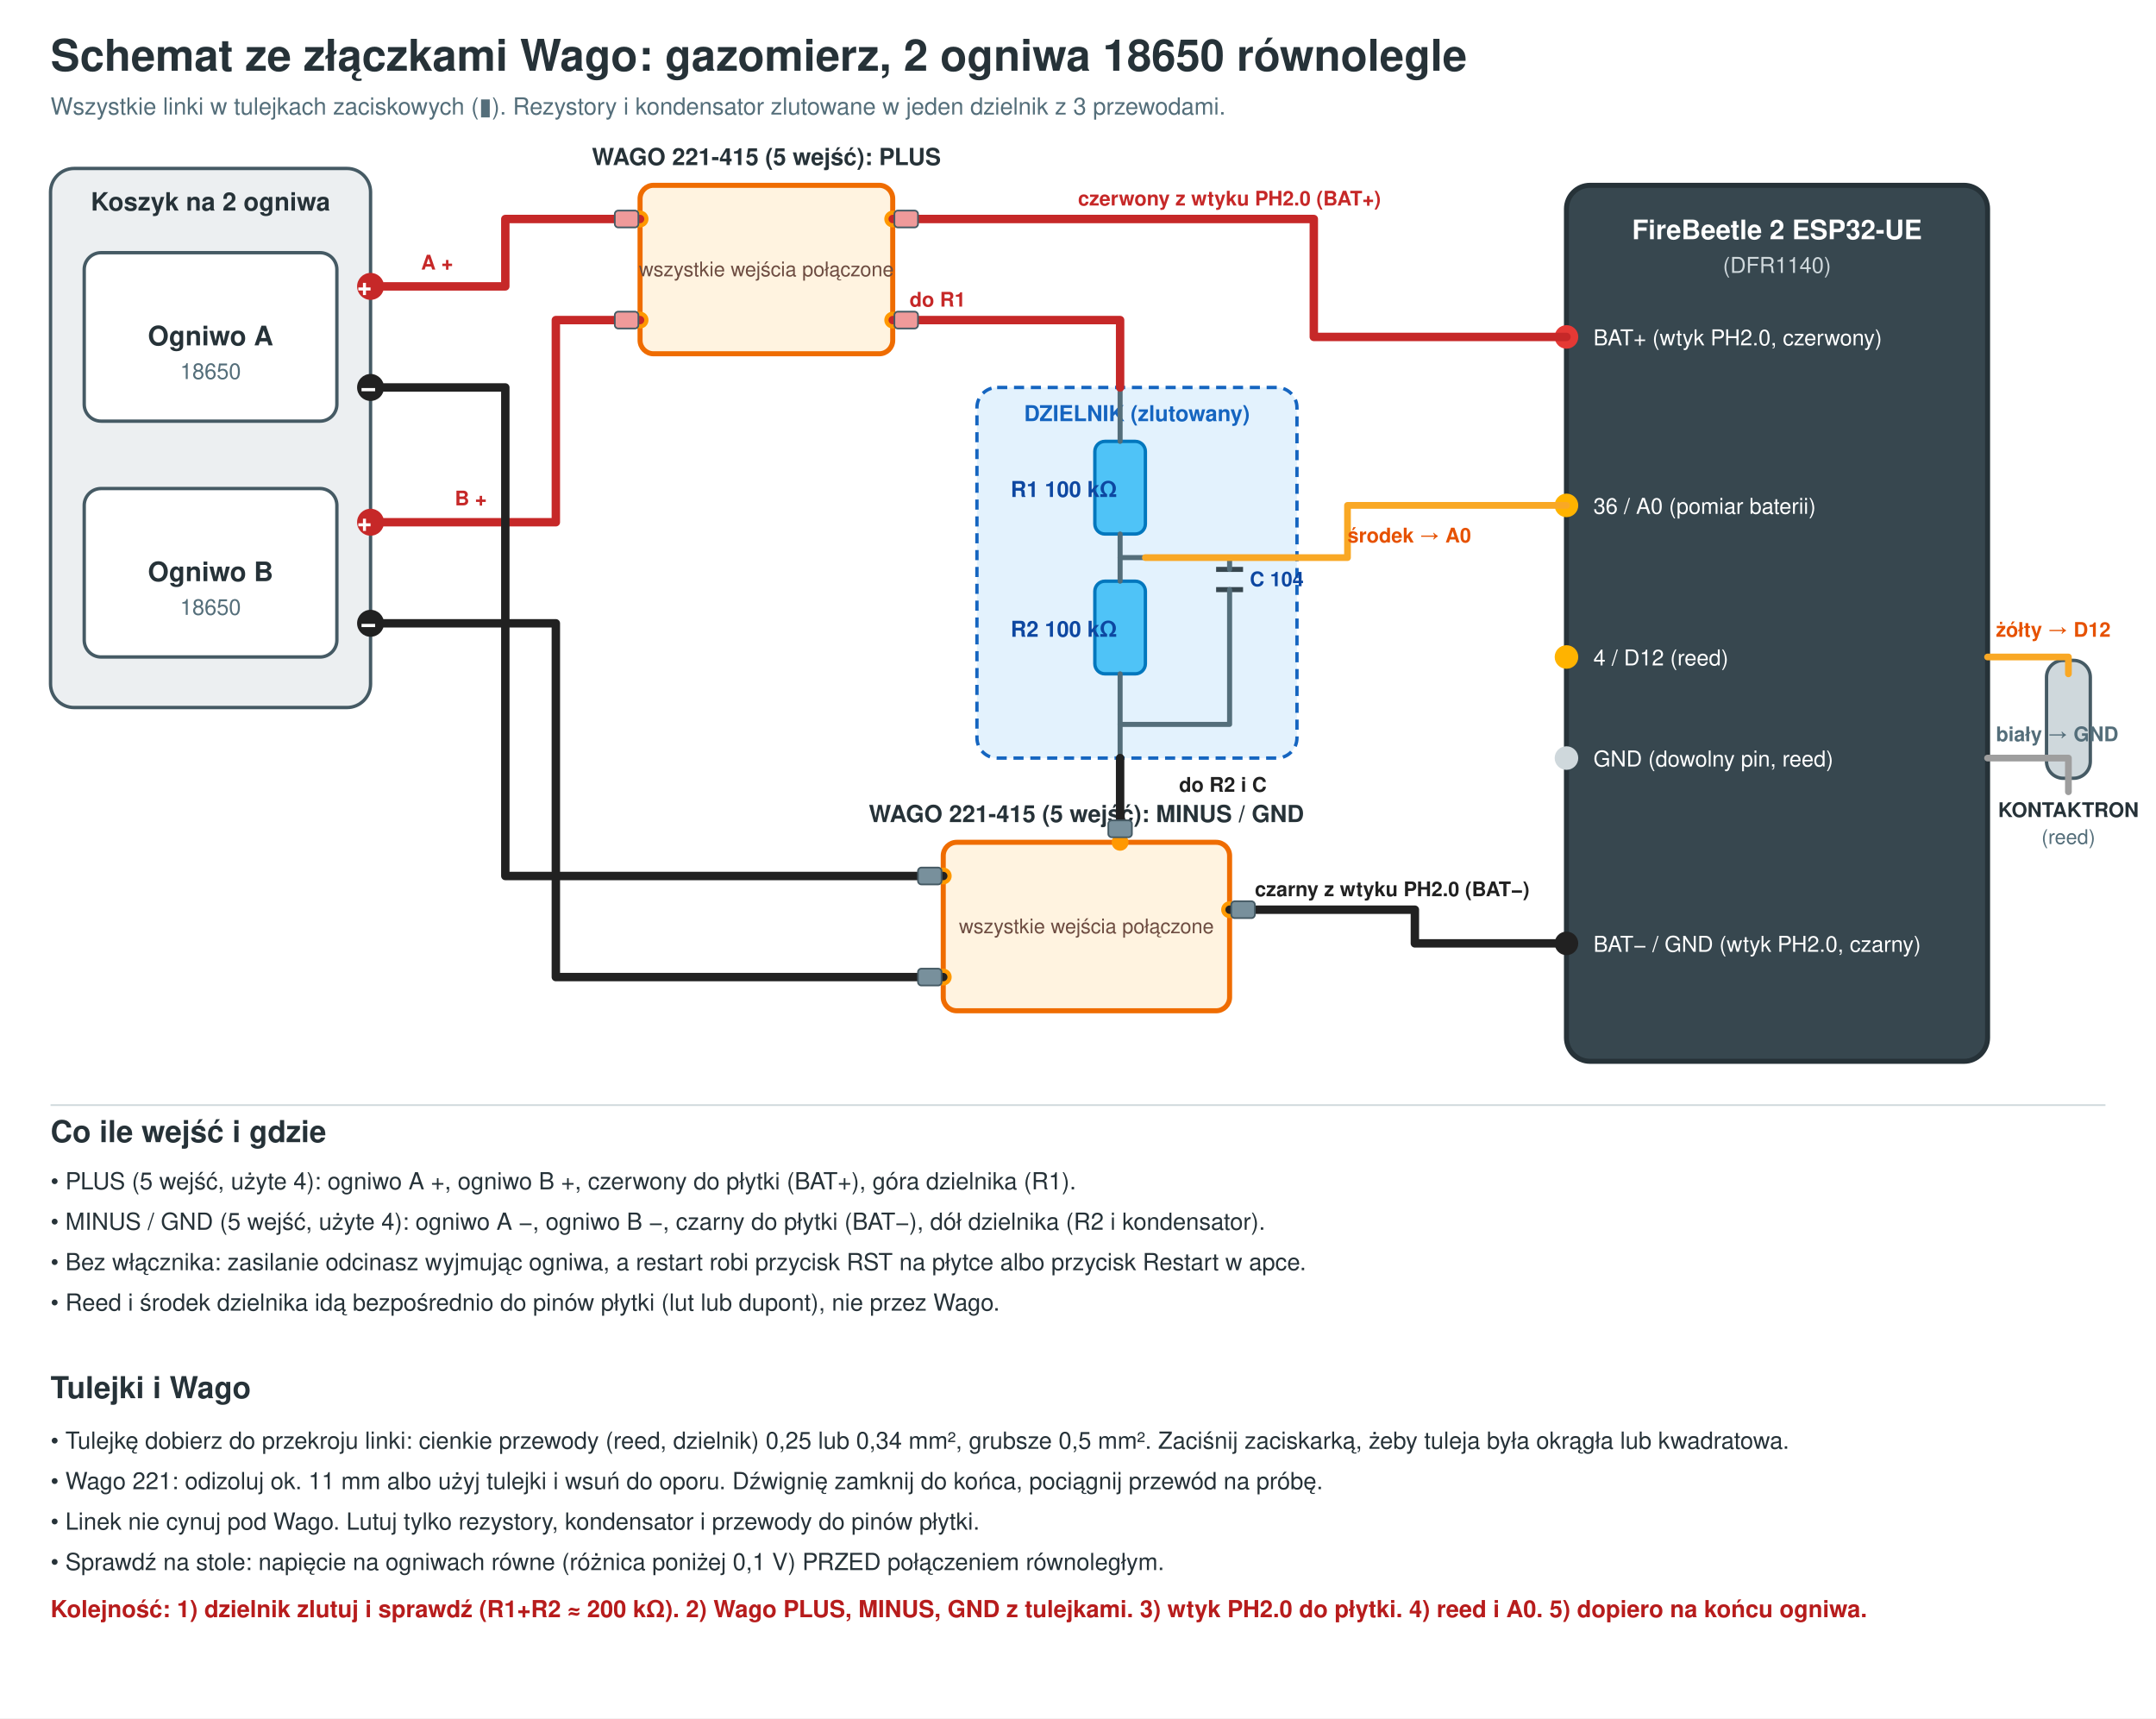
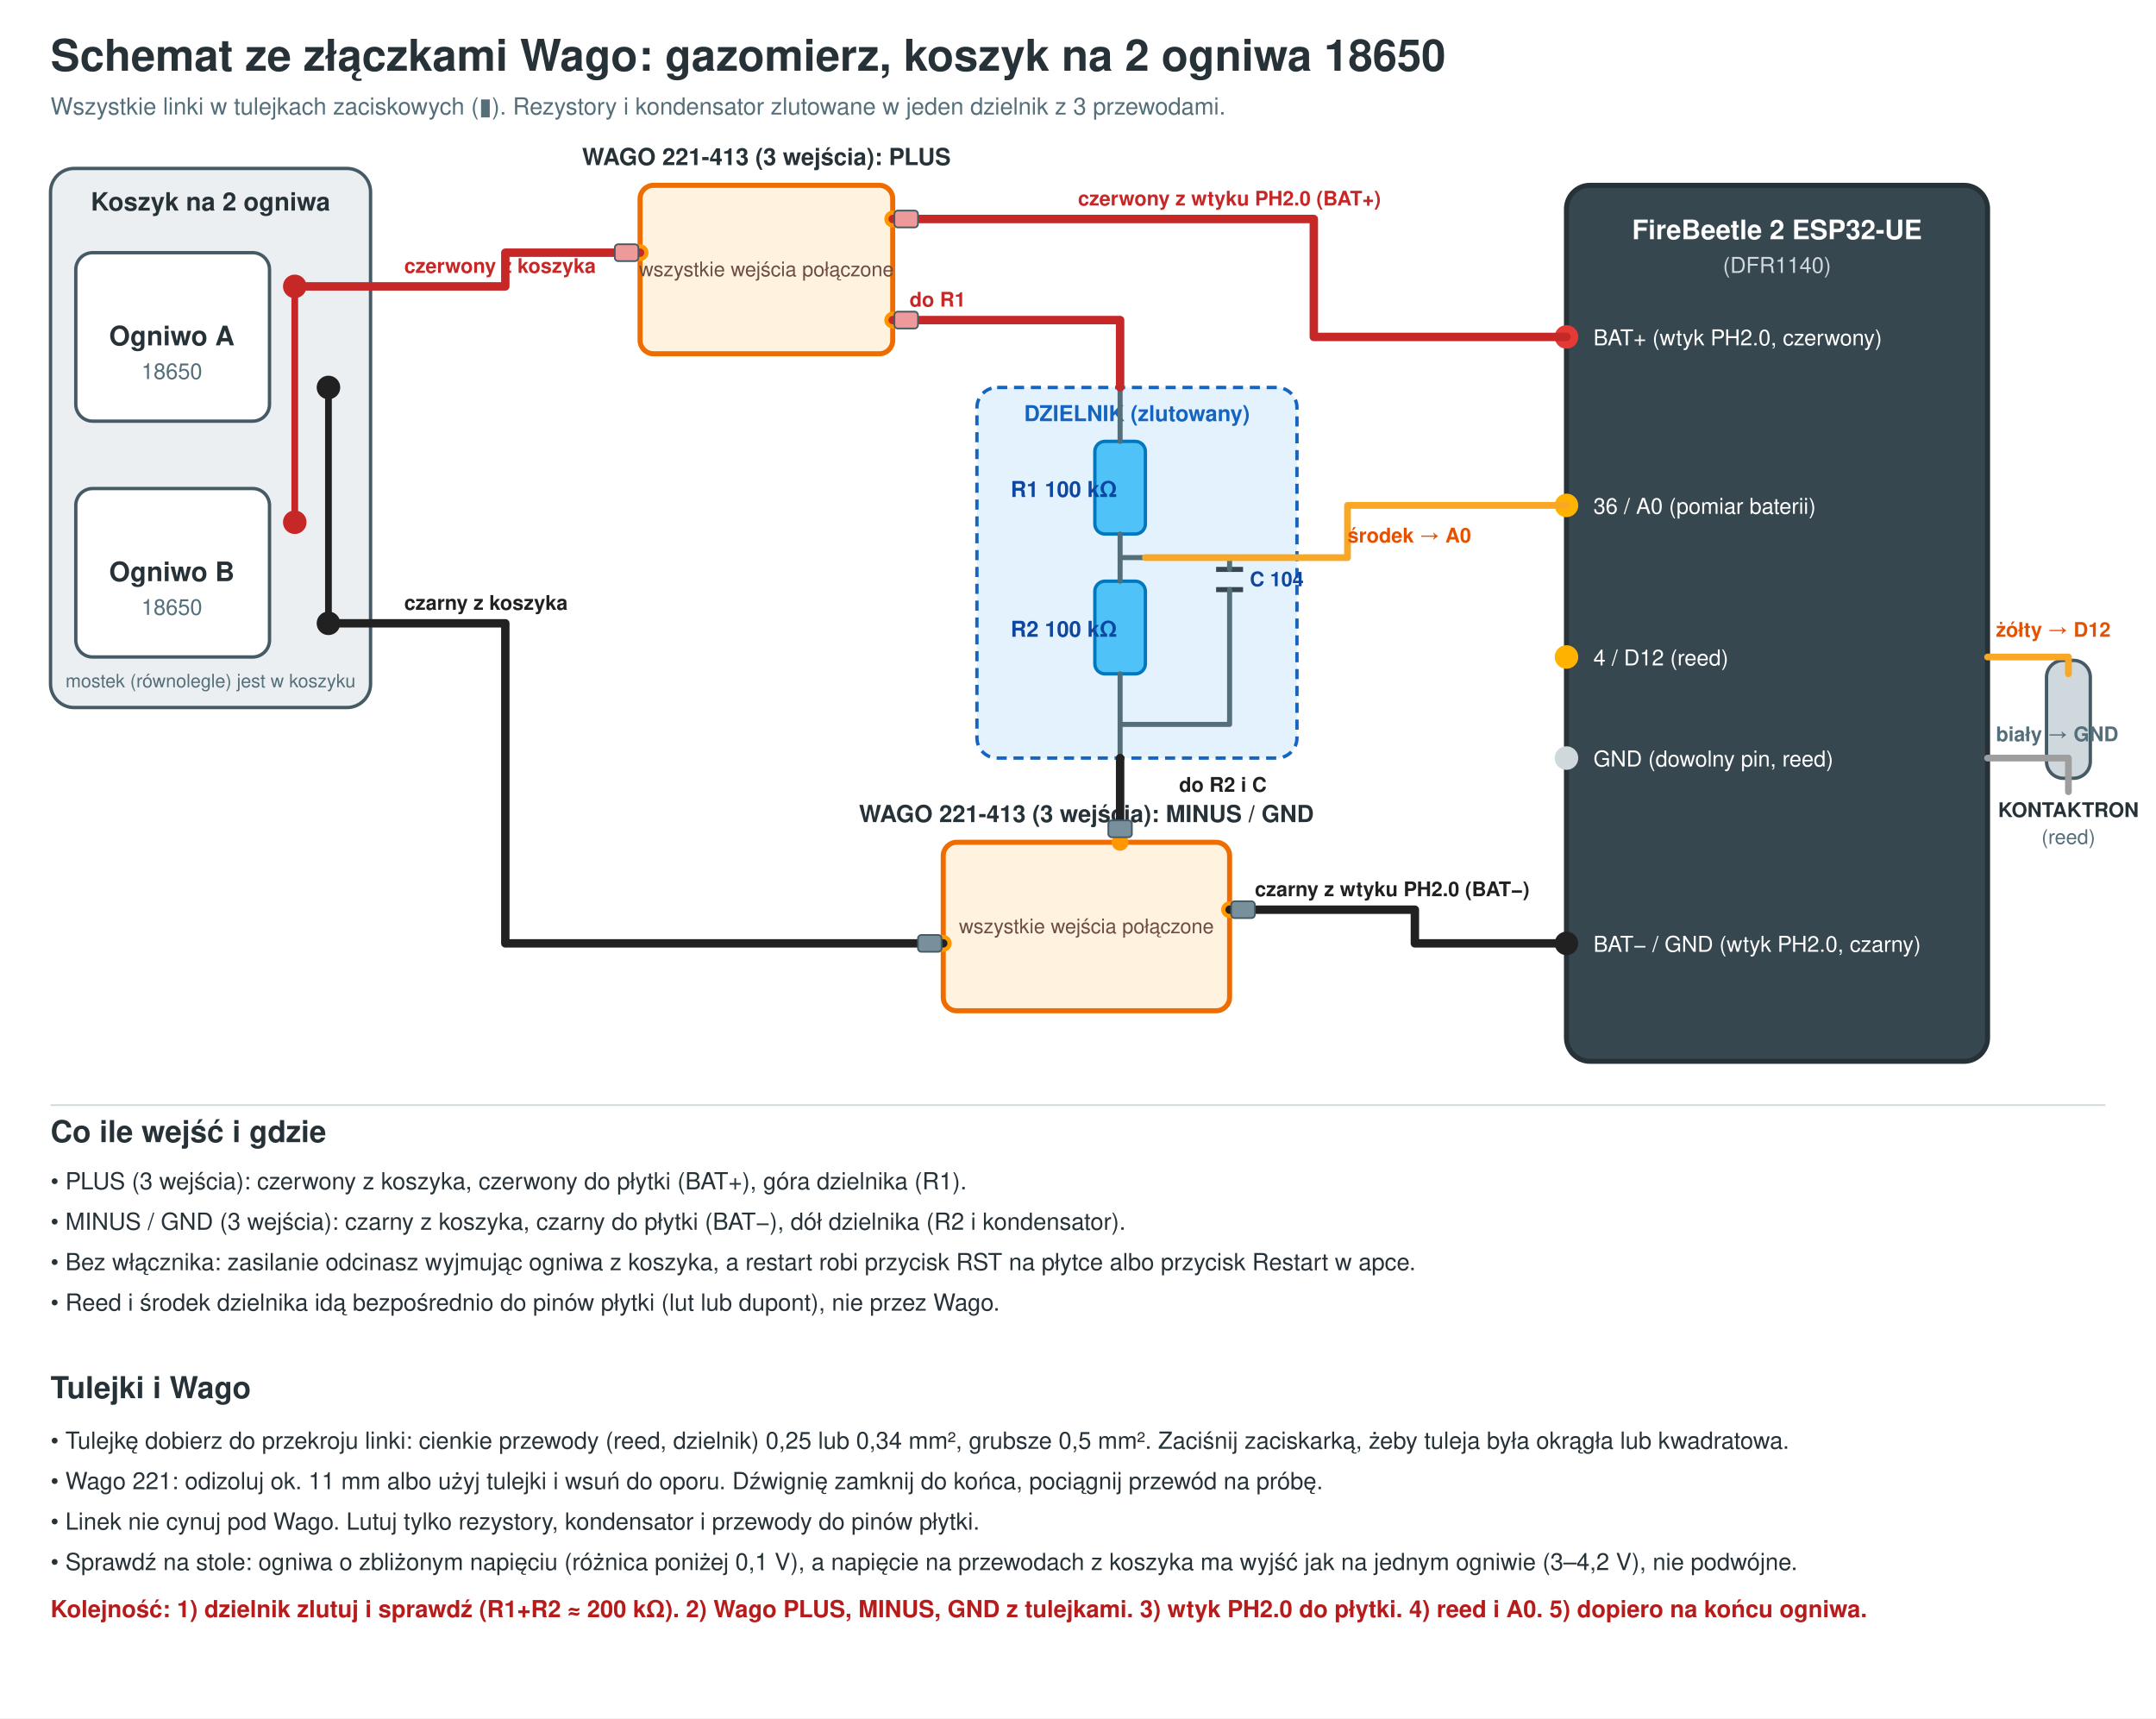
<svg xmlns="http://www.w3.org/2000/svg" viewBox="0 0 1280 1020" width="1280" height="1020" font-family="Helvetica,Arial,sans-serif">
  <rect width="1280" height="1020" fill="#fff" />
-   <text x="30" y="42" font-size="26" font-weight="700" fill="#263238">Schemat ze złączkami Wago: gazomierz, 2 ogniwa 18650 równolegle</text>
+   <text x="30" y="42" font-size="26" font-weight="700" fill="#263238">Schemat ze złączkami Wago: gazomierz, koszyk na 2 ogniwa 18650</text>
  <text x="30" y="68" font-size="14" fill="#546e7a">Wszystkie linki w tulejkach zaciskowych (▮). Rezystory i kondensator zlutowane w jeden dzielnik z 3 przewodami.</text>
  <rect x="30" y="100" width="190" height="320" rx="14" fill="#eceff1" stroke="#455a64" stroke-width="2" />
  <text x="125" y="125" font-size="15" fill="#263238" font-weight="700" text-anchor="middle">Koszyk na 2 ogniwa</text>
-   <rect x="50" y="150" width="150" height="100" rx="10" fill="#fff" stroke="#455a64" stroke-width="2" />
-   <text x="125" y="205" font-size="16" fill="#263238" font-weight="700" text-anchor="middle">Ogniwo A</text>
-   <text x="125" y="225" font-size="13" fill="#546e7a" font-weight="400" text-anchor="middle">18650</text>
-   <circle cx="220" cy="170" r="8" fill="#c62828" />
-   <text x="212" y="175" font-size="15" fill="#fff" font-weight="700">+</text>
-   <circle cx="220" cy="230" r="8" fill="#212121" />
-   <text x="214" y="235" font-size="16" fill="#fff" font-weight="700">−</text>
-   <rect x="50" y="290" width="150" height="100" rx="10" fill="#fff" stroke="#455a64" stroke-width="2" />
-   <text x="125" y="345" font-size="16" fill="#263238" font-weight="700" text-anchor="middle">Ogniwo B</text>
-   <text x="125" y="365" font-size="13" fill="#546e7a" font-weight="400" text-anchor="middle">18650</text>
-   <circle cx="220" cy="310" r="8" fill="#c62828" />
-   <text x="212" y="315" font-size="15" fill="#fff" font-weight="700">+</text>
-   <circle cx="220" cy="370" r="8" fill="#212121" />
-   <text x="214" y="375" font-size="16" fill="#fff" font-weight="700">−</text>
+   <rect x="45" y="150" width="115" height="100" rx="10" fill="#fff" stroke="#455a64" stroke-width="2" />
+   <text x="102" y="205" font-size="16" fill="#263238" font-weight="700" text-anchor="middle">Ogniwo A</text>
+   <text x="102" y="225" font-size="13" fill="#546e7a" font-weight="400" text-anchor="middle">18650</text>
+   <rect x="45" y="290" width="115" height="100" rx="10" fill="#fff" stroke="#455a64" stroke-width="2" />
+   <text x="102" y="345" font-size="16" fill="#263238" font-weight="700" text-anchor="middle">Ogniwo B</text>
+   <text x="102" y="365" font-size="13" fill="#546e7a" font-weight="400" text-anchor="middle">18650</text>
+   <polyline points="175,170 175,310" fill="none" stroke="#c62828" stroke-width="4" stroke-linejoin="round" stroke-linecap="round" />
+   <polyline points="195,230 195,370" fill="none" stroke="#212121" stroke-width="4" stroke-linejoin="round" stroke-linecap="round" />
+   <circle cx="175" cy="170" r="7" fill="#c62828" />
+   <circle cx="175" cy="310" r="7" fill="#c62828" />
+   <circle cx="195" cy="230" r="7" fill="#212121" />
+   <circle cx="195" cy="370" r="7" fill="#212121" />
+   <text x="125" y="408" font-size="11" fill="#546e7a" font-weight="400" text-anchor="middle">mostek (równolegle) jest w koszyku</text>
  <rect x="380" y="110" width="150" height="100" rx="8" fill="#fff3e0" stroke="#ef6c00" stroke-width="3" />
-   <text x="455.0" y="98" font-size="14" fill="#263238" font-weight="700" text-anchor="middle">WAGO 221-415 (5 wejść): PLUS</text>
+   <text x="455.0" y="98" font-size="14" fill="#263238" font-weight="700" text-anchor="middle">WAGO 221-413 (3 wejścia): PLUS</text>
  <text x="455.0" y="164.0" font-size="12" fill="#6d4c41" font-weight="400" text-anchor="middle">wszystkie wejścia połączone</text>
-   <circle cx="380" cy="130" r="5" fill="#ff9800" />
-   <circle cx="380" cy="190" r="5" fill="#ff9800" />
+   <circle cx="380" cy="150" r="5" fill="#ff9800" />
  <circle cx="530" cy="130" r="5" fill="#ff9800" />
  <circle cx="530" cy="190" r="5" fill="#ff9800" />
  <rect x="560" y="500" width="170" height="100" rx="8" fill="#fff3e0" stroke="#ef6c00" stroke-width="3" />
-   <text x="645.0" y="488" font-size="14" fill="#263238" font-weight="700" text-anchor="middle">WAGO 221-415 (5 wejść): MINUS / GND</text>
+   <text x="645.0" y="488" font-size="14" fill="#263238" font-weight="700" text-anchor="middle">WAGO 221-413 (3 wejścia): MINUS / GND</text>
  <text x="645.0" y="554.0" font-size="12" fill="#6d4c41" font-weight="400" text-anchor="middle">wszystkie wejścia połączone</text>
-   <circle cx="560" cy="520" r="5" fill="#ff9800" />
-   <circle cx="560" cy="580" r="5" fill="#ff9800" />
+   <circle cx="560" cy="560" r="5" fill="#ff9800" />
  <circle cx="730" cy="540" r="5" fill="#ff9800" />
-   <polyline points="228,170 300,170 300,130 380,130" fill="none" stroke="#c62828" stroke-width="5" stroke-linejoin="round" stroke-linecap="round" />
-   <rect x="365" y="125" width="14" height="10" rx="2" fill="#ef9a9a" stroke="#455a64" stroke-width="1" />
-   <polyline points="228,310 330,310 330,190 380,190" fill="none" stroke="#c62828" stroke-width="5" stroke-linejoin="round" stroke-linecap="round" />
-   <rect x="365" y="185" width="14" height="10" rx="2" fill="#ef9a9a" stroke="#455a64" stroke-width="1" />
-   <text x="250" y="160" font-size="12" fill="#c62828" font-weight="700" text-anchor="start">A +</text>
-   <text x="270" y="300" font-size="12" fill="#c62828" font-weight="700" text-anchor="start">B +</text>
-   <polyline points="228,230 300,230 300,520 560,520" fill="none" stroke="#212121" stroke-width="5" stroke-linejoin="round" stroke-linecap="round" />
-   <rect x="545" y="515" width="14" height="10" rx="2" fill="#78909c" stroke="#455a64" stroke-width="1" />
-   <polyline points="228,370 330,370 330,580 560,580" fill="none" stroke="#212121" stroke-width="5" stroke-linejoin="round" stroke-linecap="round" />
-   <rect x="545" y="575" width="14" height="10" rx="2" fill="#78909c" stroke="#455a64" stroke-width="1" />
+   <polyline points="182,170 300,170 300,150 380,150" fill="none" stroke="#c62828" stroke-width="5" stroke-linejoin="round" stroke-linecap="round" />
+   <rect x="365" y="145" width="14" height="10" rx="2" fill="#ef9a9a" stroke="#455a64" stroke-width="1" />
+   <text x="240" y="162" font-size="12" fill="#c62828" font-weight="700" text-anchor="start">czerwony z koszyka</text>
+   <polyline points="202,370 300,370 300,560 560,560" fill="none" stroke="#212121" stroke-width="5" stroke-linejoin="round" stroke-linecap="round" />
+   <rect x="545" y="555" width="14" height="10" rx="2" fill="#78909c" stroke="#455a64" stroke-width="1" />
+   <text x="240" y="362" font-size="12" fill="#212121" font-weight="700" text-anchor="start">czarny z koszyka</text>
  <rect x="930" y="110" width="250" height="520" rx="14" fill="#37474f" stroke="#263238" stroke-width="3" />
  <text x="1055" y="142" font-size="16" fill="#fff" font-weight="700" text-anchor="middle">FireBeetle 2 ESP32-UE</text>
  <text x="1055" y="162" font-size="13" fill="#cfd8dc" font-weight="400" text-anchor="middle">(DFR1140)</text>
  <circle cx="930" cy="200" r="7" fill="#e53935" />
  <text x="946" y="205" font-size="13" fill="#fff" font-weight="400" text-anchor="start">BAT+ (wtyk PH2.0, czerwony)</text>
  <circle cx="930" cy="300" r="7" fill="#ffb300" />
  <text x="946" y="305" font-size="13" fill="#fff" font-weight="400" text-anchor="start">36 / A0 (pomiar baterii)</text>
  <circle cx="930" cy="390" r="7" fill="#ffb300" />
  <text x="946" y="395" font-size="13" fill="#fff" font-weight="400" text-anchor="start">4 / D12 (reed)</text>
  <circle cx="930" cy="450" r="7" fill="#cfd8dc" />
  <text x="946" y="455" font-size="13" fill="#fff" font-weight="400" text-anchor="start">GND (dowolny pin, reed)</text>
  <circle cx="930" cy="560" r="7" fill="#212121" />
  <text x="946" y="565" font-size="13" fill="#fff" font-weight="400" text-anchor="start">BAT− / GND (wtyk PH2.0, czarny)</text>
  <polyline points="530,130 780,130 780,200 930,200" fill="none" stroke="#c62828" stroke-width="5" stroke-linejoin="round" stroke-linecap="round" />
  <rect x="531" y="125" width="14" height="10" rx="2" fill="#ef9a9a" stroke="#455a64" stroke-width="1" />
  <text x="640" y="122" font-size="12" fill="#c62828" font-weight="700" text-anchor="start">czerwony z wtyku PH2.0 (BAT+)</text>
  <rect x="580" y="230" width="190" height="220" rx="12" fill="#e3f2fd" stroke="#1565c0" stroke-width="2" stroke-dasharray="6 4" />
  <text x="675" y="250" font-size="13" fill="#1565c0" font-weight="700" text-anchor="middle">DZIELNIK (zlutowany)</text>
  <rect x="650" y="262" width="30" height="55" rx="6" fill="#4fc3f7" stroke="#0277bd" stroke-width="2" />
  <text x="600" y="295" font-size="13" fill="#0d47a1" font-weight="700" text-anchor="start">R1 100 kΩ</text>
  <rect x="650" y="345" width="30" height="55" rx="6" fill="#4fc3f7" stroke="#0277bd" stroke-width="2" />
  <text x="600" y="378" font-size="13" fill="#0d47a1" font-weight="700" text-anchor="start">R2 100 kΩ</text>
  <polyline points="665,230 665,262" fill="none" stroke="#546e7a" stroke-width="3" stroke-linejoin="round" stroke-linecap="round" />
  <polyline points="665,317 665,345" fill="none" stroke="#546e7a" stroke-width="3" stroke-linejoin="round" stroke-linecap="round" />
  <polyline points="665,400 665,450" fill="none" stroke="#546e7a" stroke-width="3" stroke-linejoin="round" stroke-linecap="round" />
  <polyline points="665,331 730,331" fill="none" stroke="#546e7a" stroke-width="3" stroke-linejoin="round" stroke-linecap="round" />
  <line x1="722" y1="338" x2="738" y2="338" stroke="#37474f" stroke-width="3" />
  <line x1="722" y1="350" x2="738" y2="350" stroke="#37474f" stroke-width="3" />
  <polyline points="730,331 730,338" fill="none" stroke="#546e7a" stroke-width="3" stroke-linejoin="round" stroke-linecap="round" />
  <polyline points="730,350 730,430 665,430" fill="none" stroke="#546e7a" stroke-width="3" stroke-linejoin="round" stroke-linecap="round" />
  <text x="742" y="348" font-size="12" fill="#0d47a1" font-weight="700" text-anchor="start">C 104</text>
  <polyline points="530,190 665,190 665,230" fill="none" stroke="#c62828" stroke-width="5" stroke-linejoin="round" stroke-linecap="round" />
  <rect x="531" y="185" width="14" height="10" rx="2" fill="#ef9a9a" stroke="#455a64" stroke-width="1" />
  <text x="540" y="182" font-size="12" fill="#c62828" font-weight="700" text-anchor="start">do R1</text>
  <polyline points="680,331 800,331 800,300 930,300" fill="none" stroke="#f9a825" stroke-width="4" stroke-linejoin="round" stroke-linecap="round" />
  <text x="800" y="322" font-size="12" fill="#e65100" font-weight="700" text-anchor="start">środek → A0</text>
  <polyline points="665,450 665,500" fill="none" stroke="#212121" stroke-width="5" stroke-linejoin="round" stroke-linecap="round" />
  <circle cx="665" cy="500" r="5" fill="#ff9800" />
  <rect x="658" y="487" width="14" height="10" rx="2" fill="#78909c" stroke="#455a64" stroke-width="1" />
  <text x="700" y="470" font-size="12" fill="#212121" font-weight="700" text-anchor="start">do R2 i C</text>
  <polyline points="730,540 840,540 840,560 930,560" fill="none" stroke="#212121" stroke-width="5" stroke-linejoin="round" stroke-linecap="round" />
  <rect x="731" y="535" width="14" height="10" rx="2" fill="#78909c" stroke="#455a64" stroke-width="1" />
  <text x="745" y="532" font-size="12" fill="#212121" font-weight="700" text-anchor="start">czarny z wtyku PH2.0 (BAT−)</text>
  <rect x="1215" y="392" width="26" height="70" rx="10" fill="#cfd8dc" stroke="#455a64" stroke-width="2" />
  <text x="1228" y="485" font-size="12" fill="#263238" font-weight="700" text-anchor="middle">KONTAKTRON</text>
  <text x="1228" y="501" font-size="12" fill="#546e7a" font-weight="400" text-anchor="middle">(reed)</text>
  <polyline points="1180,390 1228,390 1228,400" fill="none" stroke="#f9a825" stroke-width="4" stroke-linejoin="round" stroke-linecap="round" />
  <polyline points="1180,450 1228,450 1228,470" fill="none" stroke="#9e9e9e" stroke-width="4" stroke-linejoin="round" stroke-linecap="round" />
  <text x="1185" y="378" font-size="12" fill="#e65100" font-weight="700" text-anchor="start">żółty → D12</text>
  <text x="1185" y="440" font-size="12" fill="#546e7a" font-weight="700" text-anchor="start">biały → GND</text>
  <line x1="30" y1="656" x2="1250" y2="656" stroke="#cfd8dc" />
  <text x="30" y="678" font-size="18" fill="#263238" font-weight="700" text-anchor="start">Co ile wejść i gdzie</text>
-   <text x="30" y="706" font-size="14" fill="#263238" font-weight="400" text-anchor="start">• PLUS (5 wejść, użyte 4): ogniwo A +, ogniwo B +, czerwony do płytki (BAT+), góra dzielnika (R1).</text>
-   <text x="30" y="730" font-size="14" fill="#263238" font-weight="400" text-anchor="start">• MINUS / GND (5 wejść, użyte 4): ogniwo A −, ogniwo B −, czarny do płytki (BAT−), dół dzielnika (R2 i kondensator).</text>
-   <text x="30" y="754" font-size="14" fill="#263238" font-weight="400" text-anchor="start">• Bez włącznika: zasilanie odcinasz wyjmując ogniwa, a restart robi przycisk RST na płytce albo przycisk Restart w apce.</text>
+   <text x="30" y="706" font-size="14" fill="#263238" font-weight="400" text-anchor="start">• PLUS (3 wejścia): czerwony z koszyka, czerwony do płytki (BAT+), góra dzielnika (R1).</text>
+   <text x="30" y="730" font-size="14" fill="#263238" font-weight="400" text-anchor="start">• MINUS / GND (3 wejścia): czarny z koszyka, czarny do płytki (BAT−), dół dzielnika (R2 i kondensator).</text>
+   <text x="30" y="754" font-size="14" fill="#263238" font-weight="400" text-anchor="start">• Bez włącznika: zasilanie odcinasz wyjmując ogniwa z koszyka, a restart robi przycisk RST na płytce albo przycisk Restart w apce.</text>
  <text x="30" y="778" font-size="14" fill="#263238" font-weight="400" text-anchor="start">• Reed i środek dzielnika idą bezpośrednio do pinów płytki (lut lub dupont), nie przez Wago.</text>
  <text x="30" y="830" font-size="18" fill="#263238" font-weight="700" text-anchor="start">Tulejki i Wago</text>
  <text x="30" y="860" font-size="14" fill="#263238" font-weight="400" text-anchor="start">• Tulejkę dobierz do przekroju linki: cienkie przewody (reed, dzielnik) 0,25 lub 0,34 mm², grubsze 0,5 mm². Zaciśnij zaciskarką, żeby tuleja była okrągła lub kwadratowa.</text>
  <text x="30" y="884" font-size="14" fill="#263238" font-weight="400" text-anchor="start">• Wago 221: odizoluj ok. 11 mm albo użyj tulejki i wsuń do oporu. Dźwignię zamknij do końca, pociągnij przewód na próbę.</text>
  <text x="30" y="908" font-size="14" fill="#263238" font-weight="400" text-anchor="start">• Linek nie cynuj pod Wago. Lutuj tylko rezystory, kondensator i przewody do pinów płytki.</text>
-   <text x="30" y="932" font-size="14" fill="#263238" font-weight="400" text-anchor="start">• Sprawdź na stole: napięcie na ogniwach równe (różnica poniżej 0,1 V) PRZED połączeniem równoległym.</text>
+   <text x="30" y="932" font-size="14" fill="#263238" font-weight="400" text-anchor="start">• Sprawdź na stole: ogniwa o zbliżonym napięciu (różnica poniżej 0,1 V), a napięcie na przewodach z koszyka ma wyjść jak na jednym ogniwie (3–4,2 V), nie podwójne.</text>
  <text x="30" y="960" font-size="14" fill="#b71c1c" font-weight="700" text-anchor="start">Kolejność: 1) dzielnik zlutuj i sprawdź (R1+R2 ≈ 200 kΩ).  2) Wago PLUS, MINUS, GND z tulejkami.  3) wtyk PH2.0 do płytki.  4) reed i A0.  5) dopiero na końcu ogniwa.</text>
</svg>
